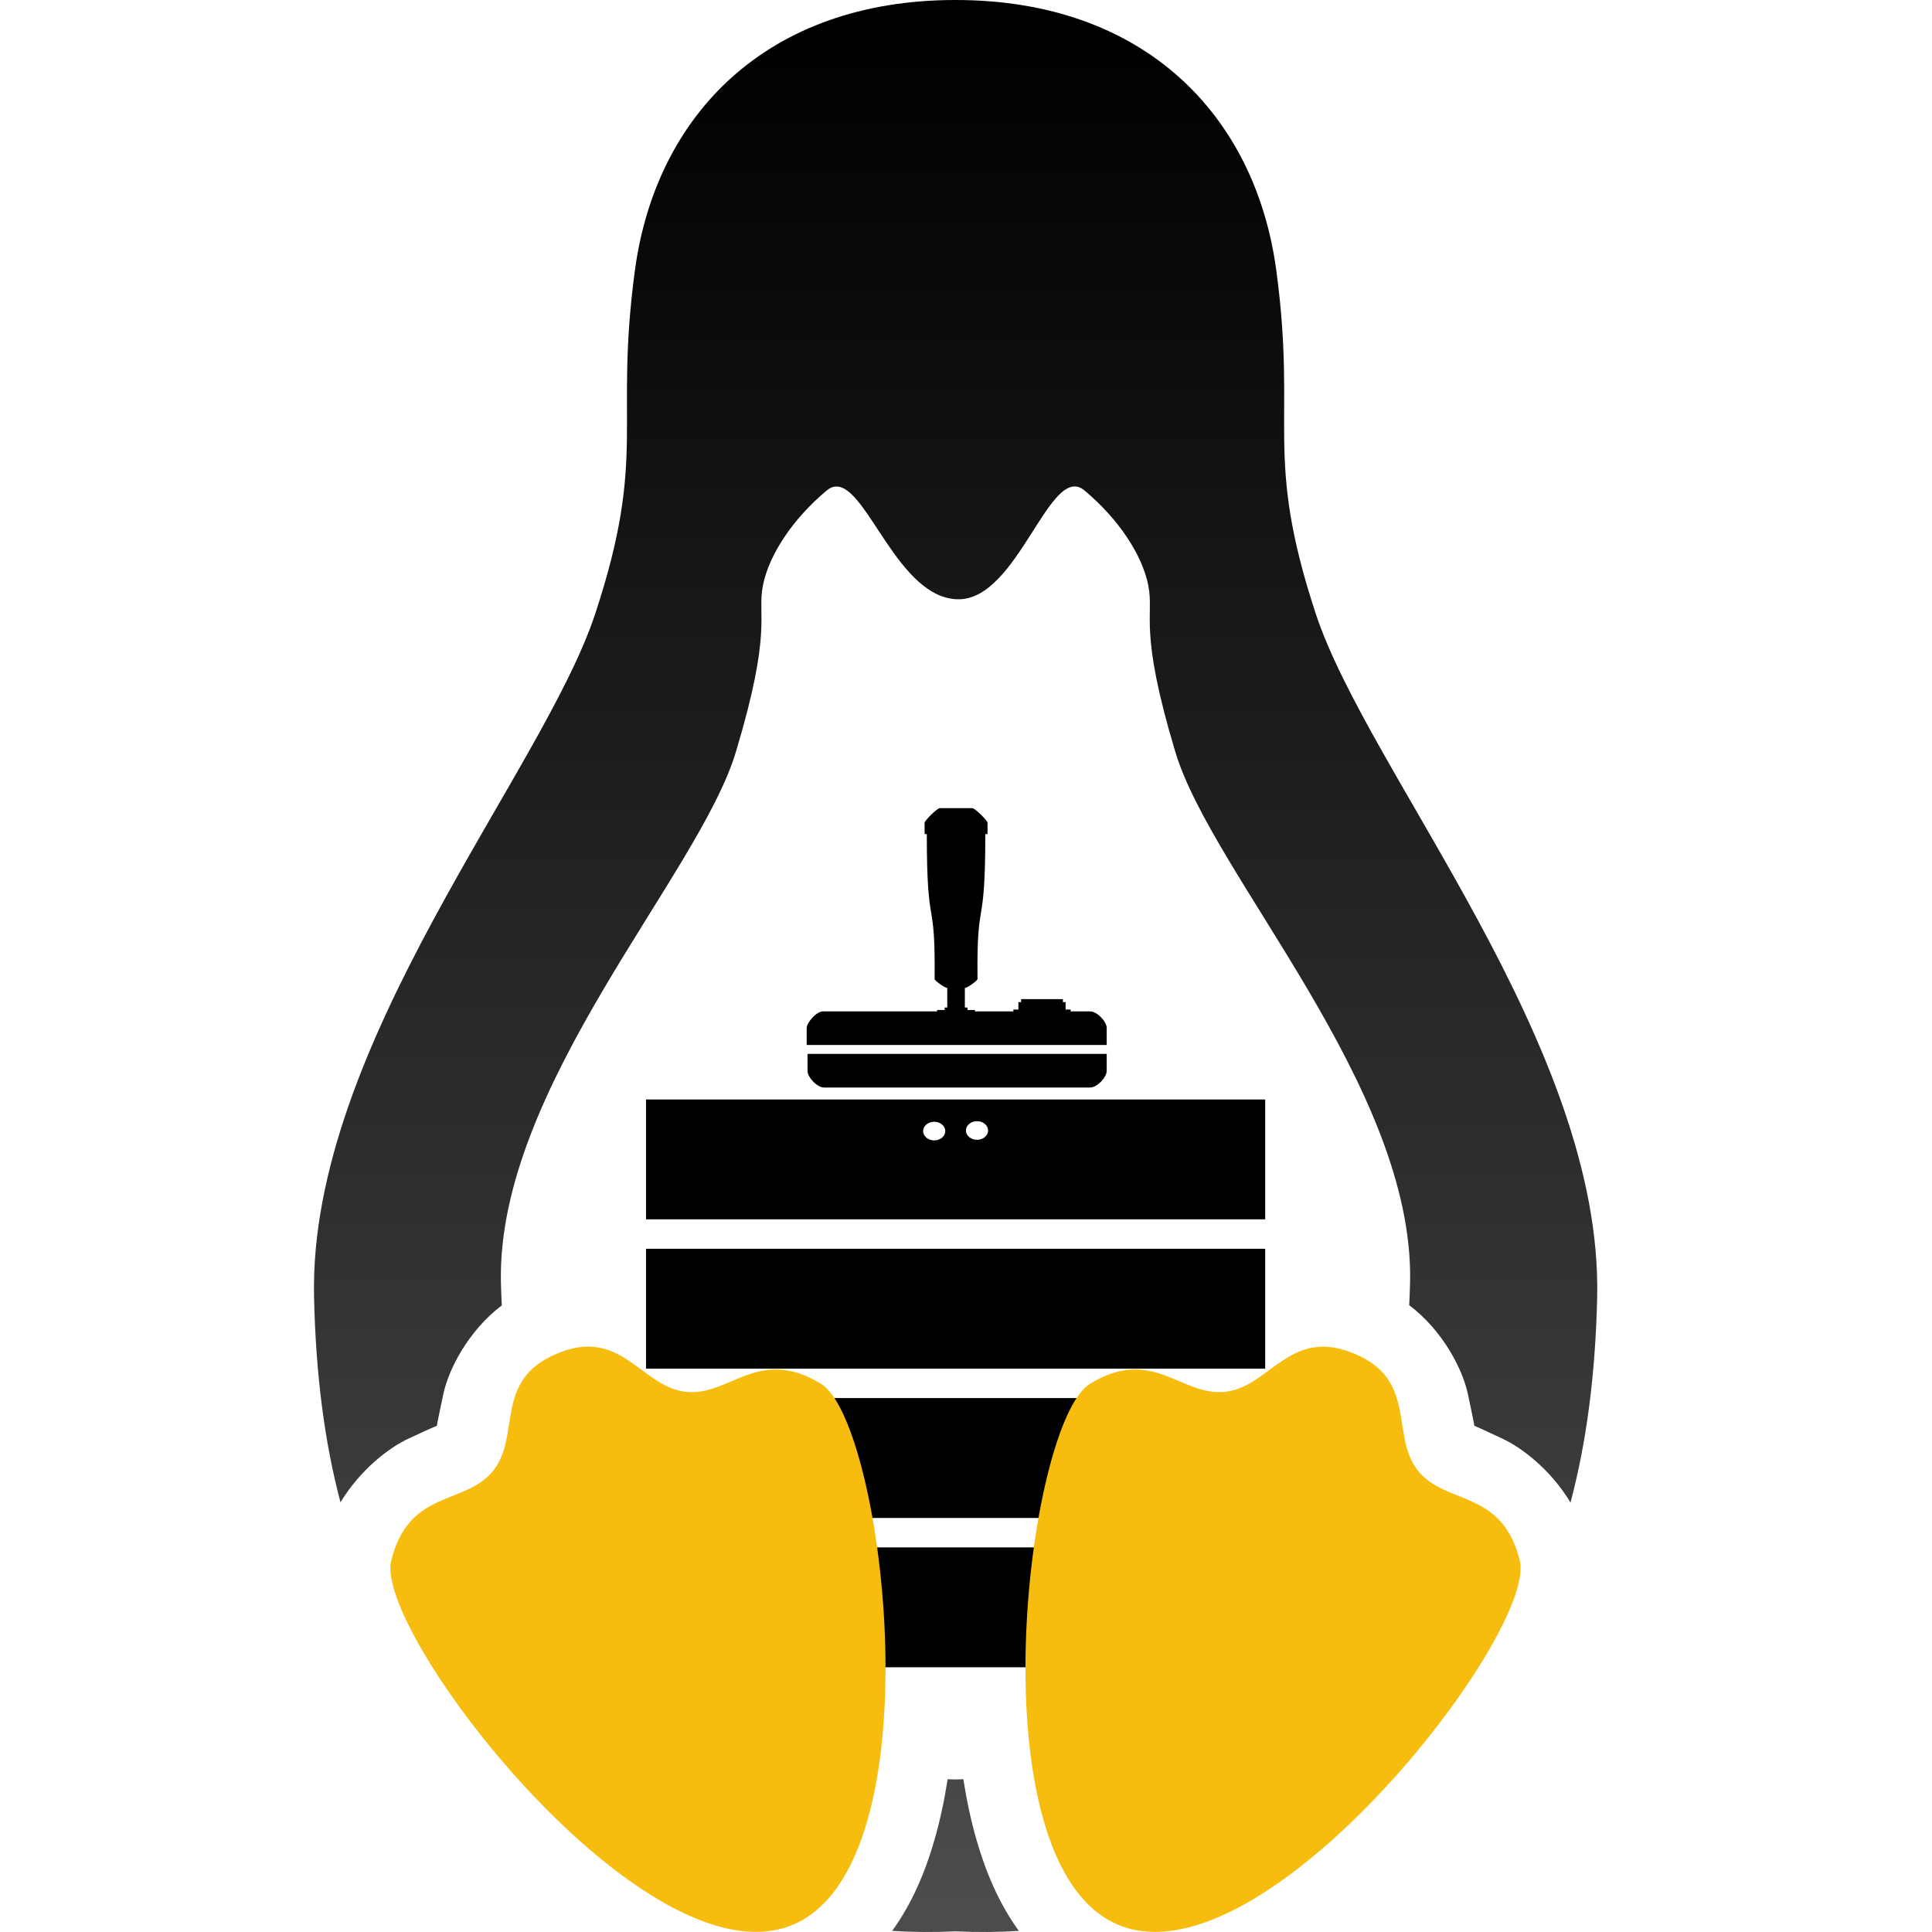
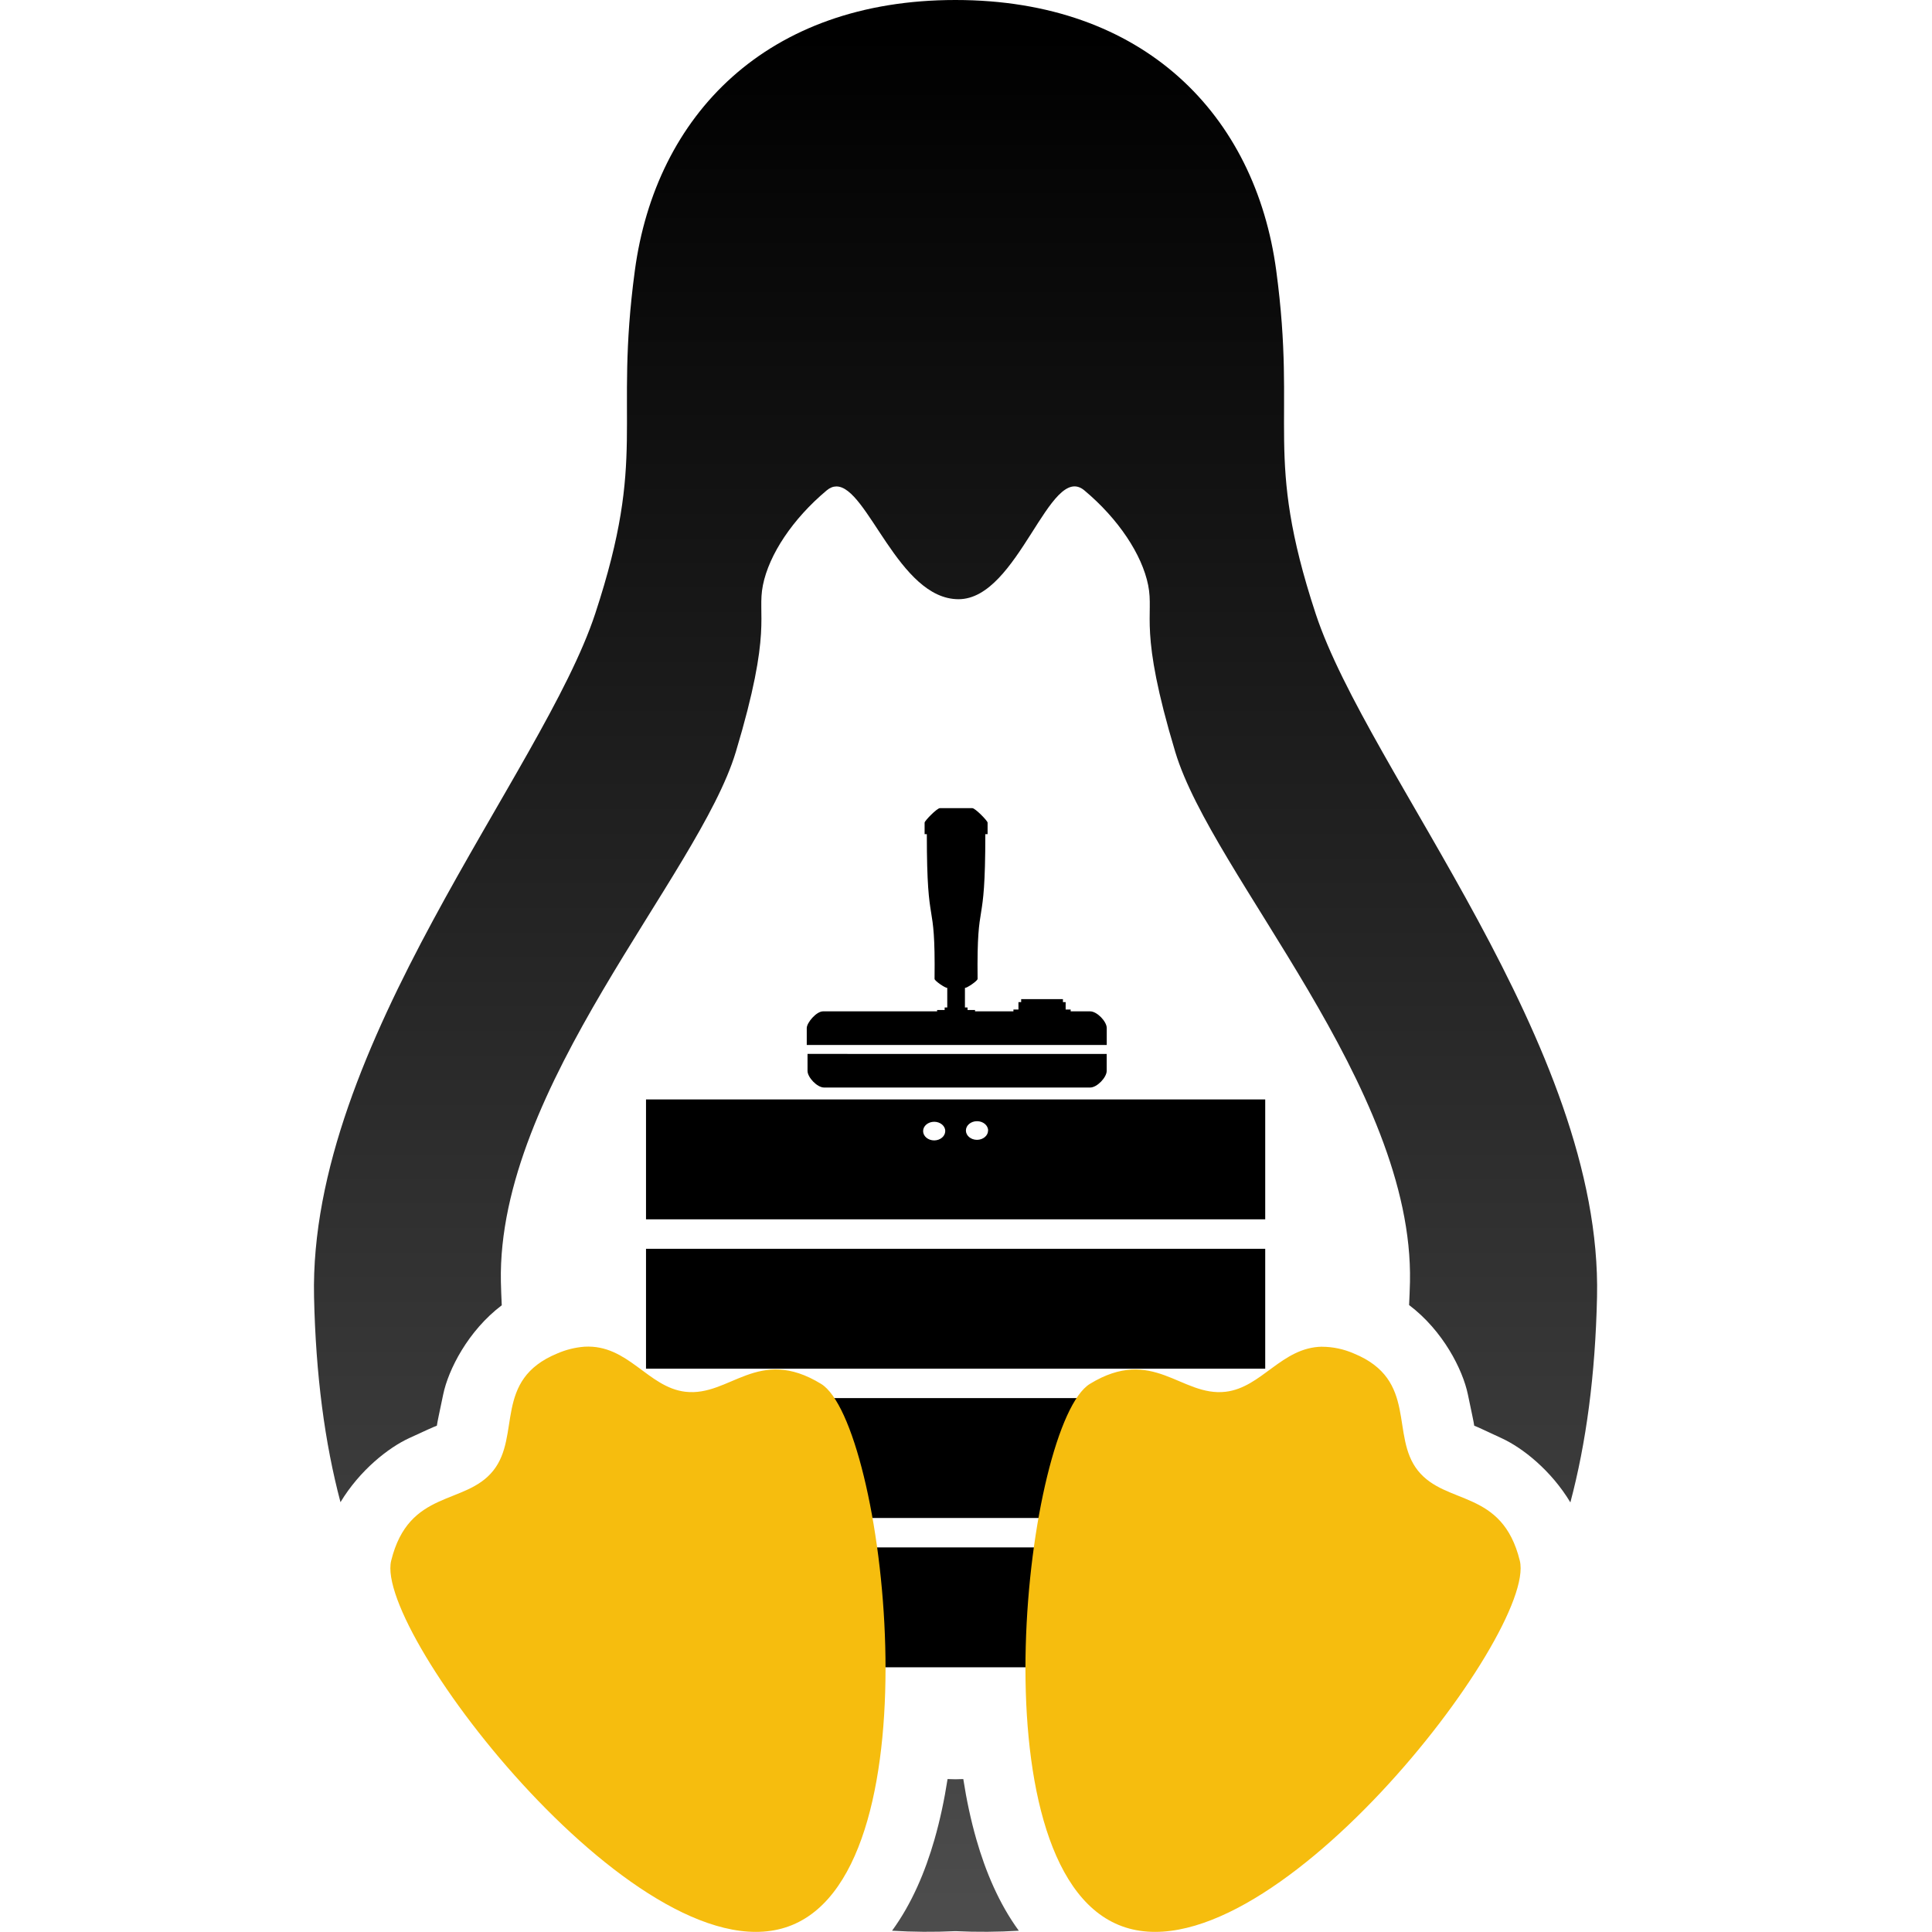
- <svg xmlns="http://www.w3.org/2000/svg" xmlns:xlink="http://www.w3.org/1999/xlink" width="40" height="40" id="svg4312" version="1.1">
-   <defs id="defs4314">
-     <linearGradient id="linearGradient3910-6-0-8-7-7-8">
-       <stop style="stop-color:#000000;stop-opacity:1;" offset="0" id="stop3912-5-9-3-8-7-4" />
-       <stop style="stop-color:#4c4c4c;stop-opacity:1;" offset="1" id="stop3914-0-1-3-0-6-9" />
+ <svg xmlns="http://www.w3.org/2000/svg" xmlns:xlink="http://www.w3.org/1999/xlink" width="40" height="40">
+   <defs>
+     <linearGradient id="a">
+       <stop offset="0" />
+       <stop offset="1" stop-color="#4c4c4c" />
    </linearGradient>
-     <linearGradient xlink:href="#linearGradient3910-6-0-8-7-7-8" id="linearGradient5427" gradientUnits="userSpaceOnUse" gradientTransform="matrix(3.001287,0,0,3.001287,-152.3155,-675.9466)" x1="140.001" y1="230.004" x2="140.001" y2="497.714" />
+     <linearGradient xlink:href="#a" id="b" gradientUnits="userSpaceOnUse" gradientTransform="translate(-152.316 -675.947) scale(3.00129)" x1="140.001" y1="230.004" x2="140.001" y2="497.714" />
  </defs>
-   <g id="g6064" transform="translate(56.56854,-789.1043)" style="display:inline">
-     <g transform="matrix(0.04824483,0,0,0.04824483,-83.86142,769.6811)" id="g5961-3" style="display:inline">
-       <g transform="translate(-452.3494,725.009)" id="g5391-8-7">
-         <path id="path5199-1-3-9" d="m 1295.295,213.492 v 51.445 h 265.724 v -51.445 z" style="fill:#000000;stroke:none;stroke-width:0.378;stroke-linecap:butt;stroke-linejoin:miter;stroke-miterlimit:4;stroke-dasharray:none;stroke-opacity:1" />
-         <path id="path5199-9-5-2" d="m 1295.295,277.567 v 51.445 h 265.724 v -51.445 z" style="fill:#000000;stroke:none;stroke-width:0.378;stroke-linecap:butt;stroke-linejoin:miter;stroke-miterlimit:4;stroke-dasharray:none;stroke-opacity:1" />
-         <path id="path5199-8-9-8" d="m 1295.295,341.641 v 51.445 h 265.724 v -51.445 z" style="fill:#000000;stroke:none;stroke-width:0.378;stroke-linecap:butt;stroke-linejoin:miter;stroke-miterlimit:4;stroke-dasharray:none;stroke-opacity:1" />
-         <g style="fill:#000000" transform="translate(-0.90575)" id="g5258-9-9">
-           <path d="m 1424.625,162.979 a 4.75,4 0 0 1 -4.75,4 4.75,4 0 0 1 -4.75,-4 4.75,4 0 0 1 4.75,-4 4.75,4 0 0 1 4.75,4 z m 18.375,-0.25 a 4.75,4 0 0 1 -4.75,4 4.75,4 0 0 1 -4.75,-4 4.75,4 0 0 1 4.75,-4 4.75,4 0 0 1 4.75,4 z m -146.8,-13.312 v 51.445 h 265.724 v -51.445 z" style="fill:#000000;fill-opacity:1;stroke:none;stroke-width:0.378;stroke-miterlimit:4;stroke-dasharray:none;stroke-opacity:1" id="path5239-0-4-2" />
-         </g>
-       </g>
-       <path style="fill:#000000;stroke:none;stroke-width:0.1;stroke-linecap:butt;stroke-linejoin:miter;stroke-miterlimit:4;stroke-dasharray:none;stroke-opacity:1" d="m 912.261,854.874 v 7.275 c 0,2.796 4.12,7.152 7.097,7.152 h 57.098 57.096 c 2.977,0 7.097,-4.356 7.097,-7.152 v -7.275 h -64.194 z" id="path5429-1-9" />
-       <path style="fill:#000000;stroke:none;stroke-width:0;stroke-linecap:butt;stroke-linejoin:miter;stroke-miterlimit:4;stroke-dasharray:none;stroke-opacity:1" d="m 969.049,749.417 c -1.24,0 -6.551,5.418 -6.551,6.219 v 4.92 h 0.953 c 0,43.555 3.761,25.121 3.34,62.125 0,0.827 4.453,3.887 5.436,3.887 v 8.396 h -1.125 v 1.062 h -3.227 v 0.596 h -48.988 c -2.874,0 -6.986,4.884 -6.986,7.152 v 7.275 h 128.75 v -7.275 c 0,-2.796 -4.136,-7.152 -7.125,-7.152 h -8.354 v -0.795 h -2.166 v -3.182 h -1.149 v -1.281 h -8.973 -8.971 v 1.281 h -1.149 v 3.182 h -2.166 v 0.795 h -16.467 v -0.596 h -3.225 v -1.062 h -1.127 v -8.396 c 0.983,0 5.436,-3.06 5.436,-3.887 -0.421,-37.004 3.34,-18.57 3.34,-62.125 h 0.953 v -4.92 c 0,-0.801 -5.31,-6.219 -6.551,-6.219 h -6.955 z" id="path5429-3-7-4" />
-       <path style="fill:none;stroke:#ff00ff;stroke-width:0;stroke-linecap:butt;stroke-linejoin:miter;stroke-miterlimit:4;stroke-dasharray:none;stroke-opacity:1" d="m 912.261,851.05 v -7.275 c 0,-2.796 4.12,-7.152 7.097,-7.152 h 57.098 57.096 c 2.977,0 7.097,4.356 7.097,7.152 v 7.275 h -64.194 z" id="path5429-7-77-6" />
-     </g>
-     <g transform="matrix(0.04824483,0,0,0.04824483,-50.06854,789.1043)" id="g5425" style="display:inline">
-       <path style="color:#000000;display:inline;overflow:visible;visibility:visible;fill:#f6bd0e;fill-opacity:1;fill-rule:nonzero;stroke:none;stroke-width:16;marker:none;enable-background:accumulate" d="m 116.059,577.935 c -3.48,0.201 -7.326,1.137 -11.63,2.907 -27.548,11.33 -15.446,35.198 -27.481,50.272 -12.034,15.074 -36.197,7.813 -43.8,38.642 -7.603,30.829 109.267,182.191 172.105,156.348 62.838,-25.843 39.473,-215.665 12.38,-232.225 -27.092,-16.56 -39.086,5.622 -58.244,3.376 -16.164,-1.895 -24.538,-20.407 -43.331,-19.321 z m 316.542,0 c -17.383,0.3 -25.796,17.496 -41.361,19.321 -19.157,2.246 -31.152,-19.936 -58.243,-3.376 -27.092,16.56 -50.458,206.381 12.38,232.225 62.838,25.843 179.708,-125.52 172.105,-156.348 -7.603,-30.828 -31.673,-23.568 -43.706,-38.642 -12.034,-15.073 0.069,-38.942 -27.48,-50.272 -5.166,-2.124 -9.682,-2.976 -13.694,-2.907 z" id="path4372-7-9" />
-       <path style="color:#000000;display:inline;overflow:visible;visibility:visible;fill:url(#linearGradient5427);fill-opacity:1;fill-rule:nonzero;stroke:none;stroke-width:16;marker:none;enable-background:accumulate" d="M 275.315,-1.7916665e-6 C 194.266,-1.7916665e-6 146.686,49.443 137.725,116.112 128.764,182.781 143.191,194.998 120.749,263.269 98.306,331.539 -2.312,448.571 0.041,556.551 c 0.733,33.618 4.604,62.727 11.349,88.163 8.269,-13.701 20.521,-23.357 29.45,-27.481 6.971,-3.218 10.34,-4.765 11.912,-5.346 0.228,-1.727 1.112,-5.66 2.72,-13.412 2.209,-10.647 10.675,-27.319 25.136,-38.266 -0.147,-3.317 -0.307,-6.599 -0.375,-10.035 -1.67,-83.752 84.891,-174.488 100.825,-227.441 15.933,-52.952 9.002,-58.405 11.63,-71.562 2.628,-13.157 12.775,-28.482 27.387,-40.705 1.392,-1.165 2.747,-1.675 4.127,-1.688 13.322,-0.126 26.653,48.371 52.429,48.396 25.776,0.03 39.185,-59.12 54.023,-46.708 14.612,12.223 24.759,27.548 27.387,40.705 2.628,13.157 -4.303,18.61 11.63,71.562 15.933,52.953 102.401,143.689 100.731,227.441 -0.069,3.404 -0.231,6.654 -0.375,9.942 14.525,10.946 23.016,27.687 25.229,38.36 1.608,7.753 2.492,11.685 2.72,13.412 1.567,0.58 4.95,2.217 11.911,5.44 8.932,4.136 21.11,13.774 29.356,27.481 6.763,-25.463 10.709,-54.59 11.443,-88.257 2.353,-107.98 -98.359,-225.012 -120.802,-293.282 C 407.439,194.998 421.96,182.781 412.999,116.112 404.038,49.443 356.364,-1.7916666e-6 275.315,-1.7916665e-6 Z M 271.939,763.546 c -1.373,8.871 -3.216,17.577 -5.627,25.98 -3.93,13.696 -9.665,27.422 -18.195,39.111 8.841,0.548 17.902,0.62 27.199,0.186 9.297,0.433 18.356,0.361 27.199,-0.186 -8.53,-11.689 -14.266,-25.415 -18.195,-39.111 -2.411,-8.403 -4.254,-17.109 -5.627,-25.98 -1.125,0.03 -2.241,0.093 -3.376,0.093 -1.136,0 -2.251,-0.072 -3.376,-0.093 z" id="path4372-7-91" />
-     </g>
+   <path d="M13.375 25.855v2.482h12.82v-2.482zm0 3.091v2.482h12.82v-2.482zm0 3.091v2.482h12.82v-2.482zm6.195-8.619a.23.193 0 0 1-.228.193.23.193 0 0 1-.23-.193.23.193 0 0 1 .23-.193.23.193 0 0 1 .229.193zm.887-.012a.23.193 0 0 1-.229.193.23.193 0 0 1-.23-.193.23.193 0 0 1 .23-.193.23.193 0 0 1 .23.193zm-7.082-.643v2.482h12.82v-2.482zm3.344-.943v.351c0 .135.199.345.342.345h5.51c.143 0 .342-.21.342-.345v-.35h-3.097zm2.74-5.088c-.06 0-.316.262-.316.3v.238h.046c0 2.101.181 1.212.16 2.997 0 .04.216.187.263.187v.405h-.054v.052h-.156v.028H17.04c-.139 0-.337.236-.337.346v.35h6.211v-.35c0-.135-.2-.346-.344-.346h-.403v-.038h-.104v-.153h-.056v-.062h-.865v.062h-.056v.153h-.104v.038h-.795v-.028h-.155v-.052h-.054v-.405c.047 0 .262-.147.262-.187-.02-1.785.16-.896.16-2.997h.047v-.238c0-.038-.256-.3-.316-.3h-.336z" />
+   <path d="M16.719 21.636v-.351c0-.135.199-.345.342-.345h5.51c.143 0 .342.21.342.345v.35h-3.097z" fill="none" />
+   <g color="#000">
+     <path style="marker:none" d="M12.1 27.882a1.75 1.75 0 0 0-.562.14c-1.329.547-.745 1.699-1.326 2.426-.58.727-1.746.377-2.113 1.864-.367 1.488 5.272 8.79 8.303 7.543 3.032-1.247 1.905-10.404.598-11.203-1.307-.8-1.886.27-2.81.163-.78-.092-1.184-.985-2.09-.933zm15.27 0c-.838.015-1.244.844-1.995.933-.924.108-1.503-.962-2.81-.163-1.307.799-2.434 9.956.598 11.203 3.031 1.247 8.67-6.055 8.303-7.543-.367-1.487-1.528-1.137-2.109-1.864-.58-.727.004-1.879-1.326-2.425a1.66 1.66 0 0 0-.66-.14z" overflow="visible" fill="#f6bd0e" />
+     <path style="marker:none" d="M275.315 0c-81.049 0-128.63 49.443-137.59 116.112-8.961 66.67 5.466 78.886-16.976 147.157C98.306 331.54-2.312 448.571.04 556.551c.732 33.618 4.604 62.727 11.348 88.163 8.27-13.701 20.521-23.357 29.45-27.48 6.971-3.219 10.34-4.766 11.912-5.347.228-1.727 1.112-5.66 2.72-13.412 2.209-10.647 10.675-27.318 25.136-38.266-.148-3.317-.307-6.6-.376-10.036-1.67-83.752 84.892-174.487 100.825-227.441 15.933-52.952 9.002-58.405 11.63-71.562 2.628-13.157 12.775-28.482 27.387-40.705 1.392-1.165 2.746-1.675 4.126-1.688 13.322-.126 26.653 48.371 52.43 48.396 25.775.03 39.184-59.12 54.022-46.708 14.612 12.223 24.759 27.548 27.387 40.705s-4.303 18.61 11.63 71.562c15.933 52.953 102.4 143.689 100.73 227.441-.068 3.404-.23 6.655-.374 9.942 14.525 10.946 23.015 27.687 25.229 38.36 1.608 7.753 2.492 11.685 2.72 13.412 1.567.58 4.95 2.217 11.911 5.44 8.932 4.136 21.11 13.774 29.357 27.48 6.763-25.462 10.709-54.59 11.442-88.256 2.353-107.98-98.359-225.012-120.802-293.282C407.44 195 421.96 182.781 413 116.112 404.039 49.443 356.364 0 275.315 0zm-3.376 763.546c-1.374 8.871-3.217 17.577-5.628 25.98-3.93 13.696-9.665 27.422-18.195 39.11 8.84.549 17.902.62 27.199.187 9.297.433 18.356.36 27.2-.186-8.531-11.69-14.267-25.415-18.196-39.111-2.411-8.403-4.254-17.109-5.628-25.98-1.125.03-2.24.093-3.376.093-1.136 0-2.251-.072-3.376-.093z" overflow="visible" fill="url(#b)" transform="translate(6.5) scale(.04824)" />
  </g>
</svg>
